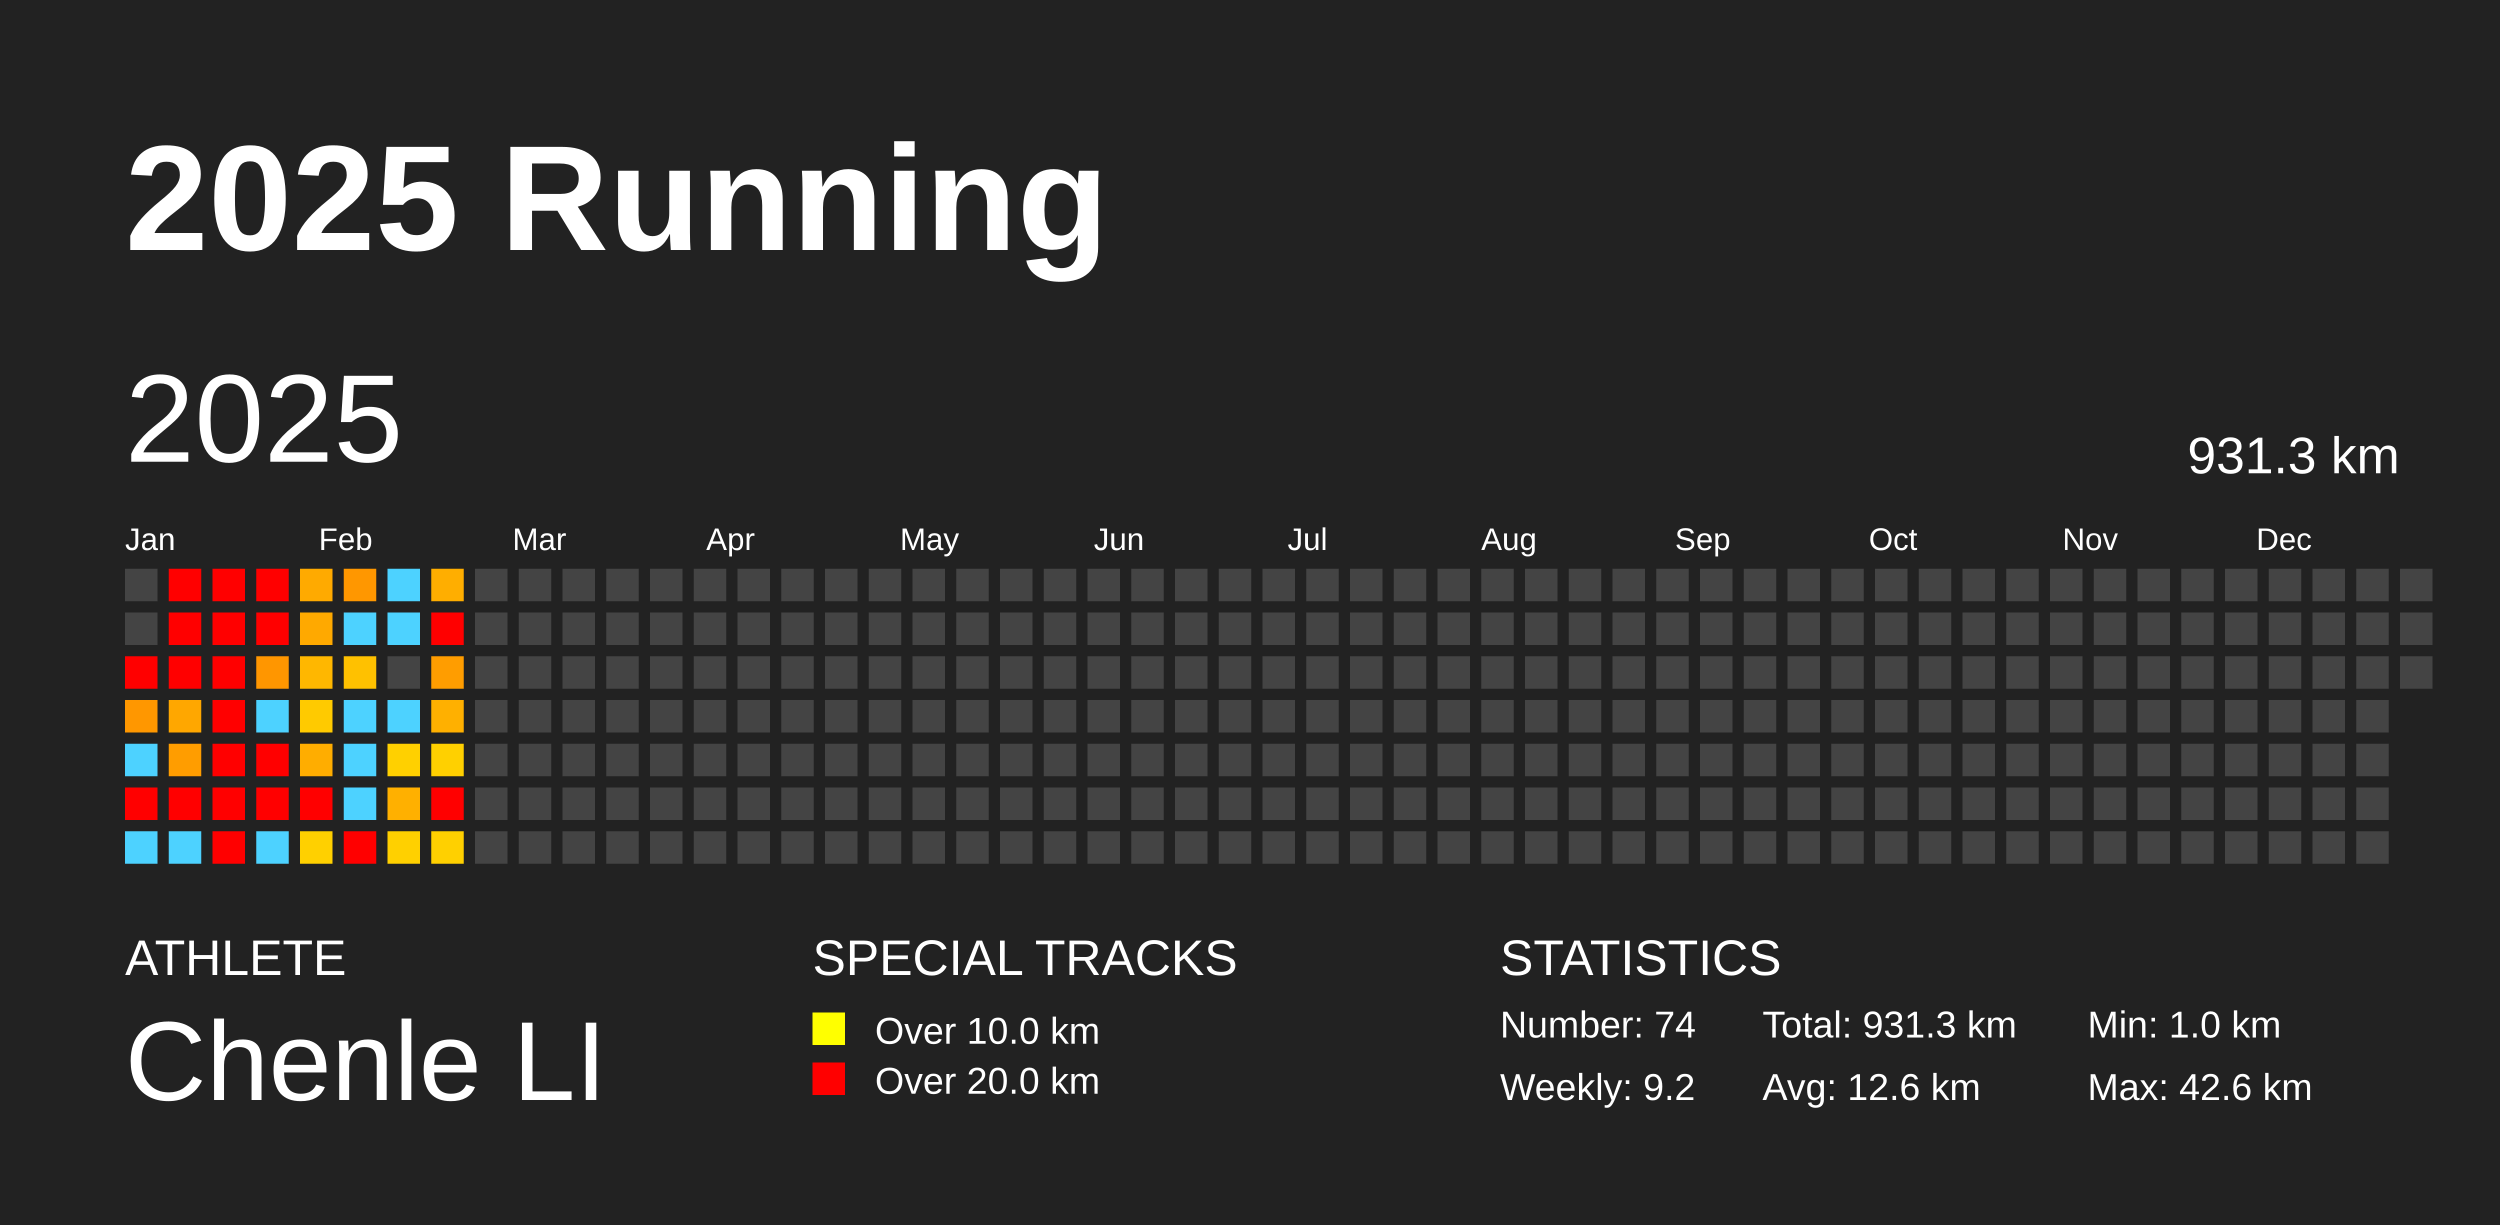
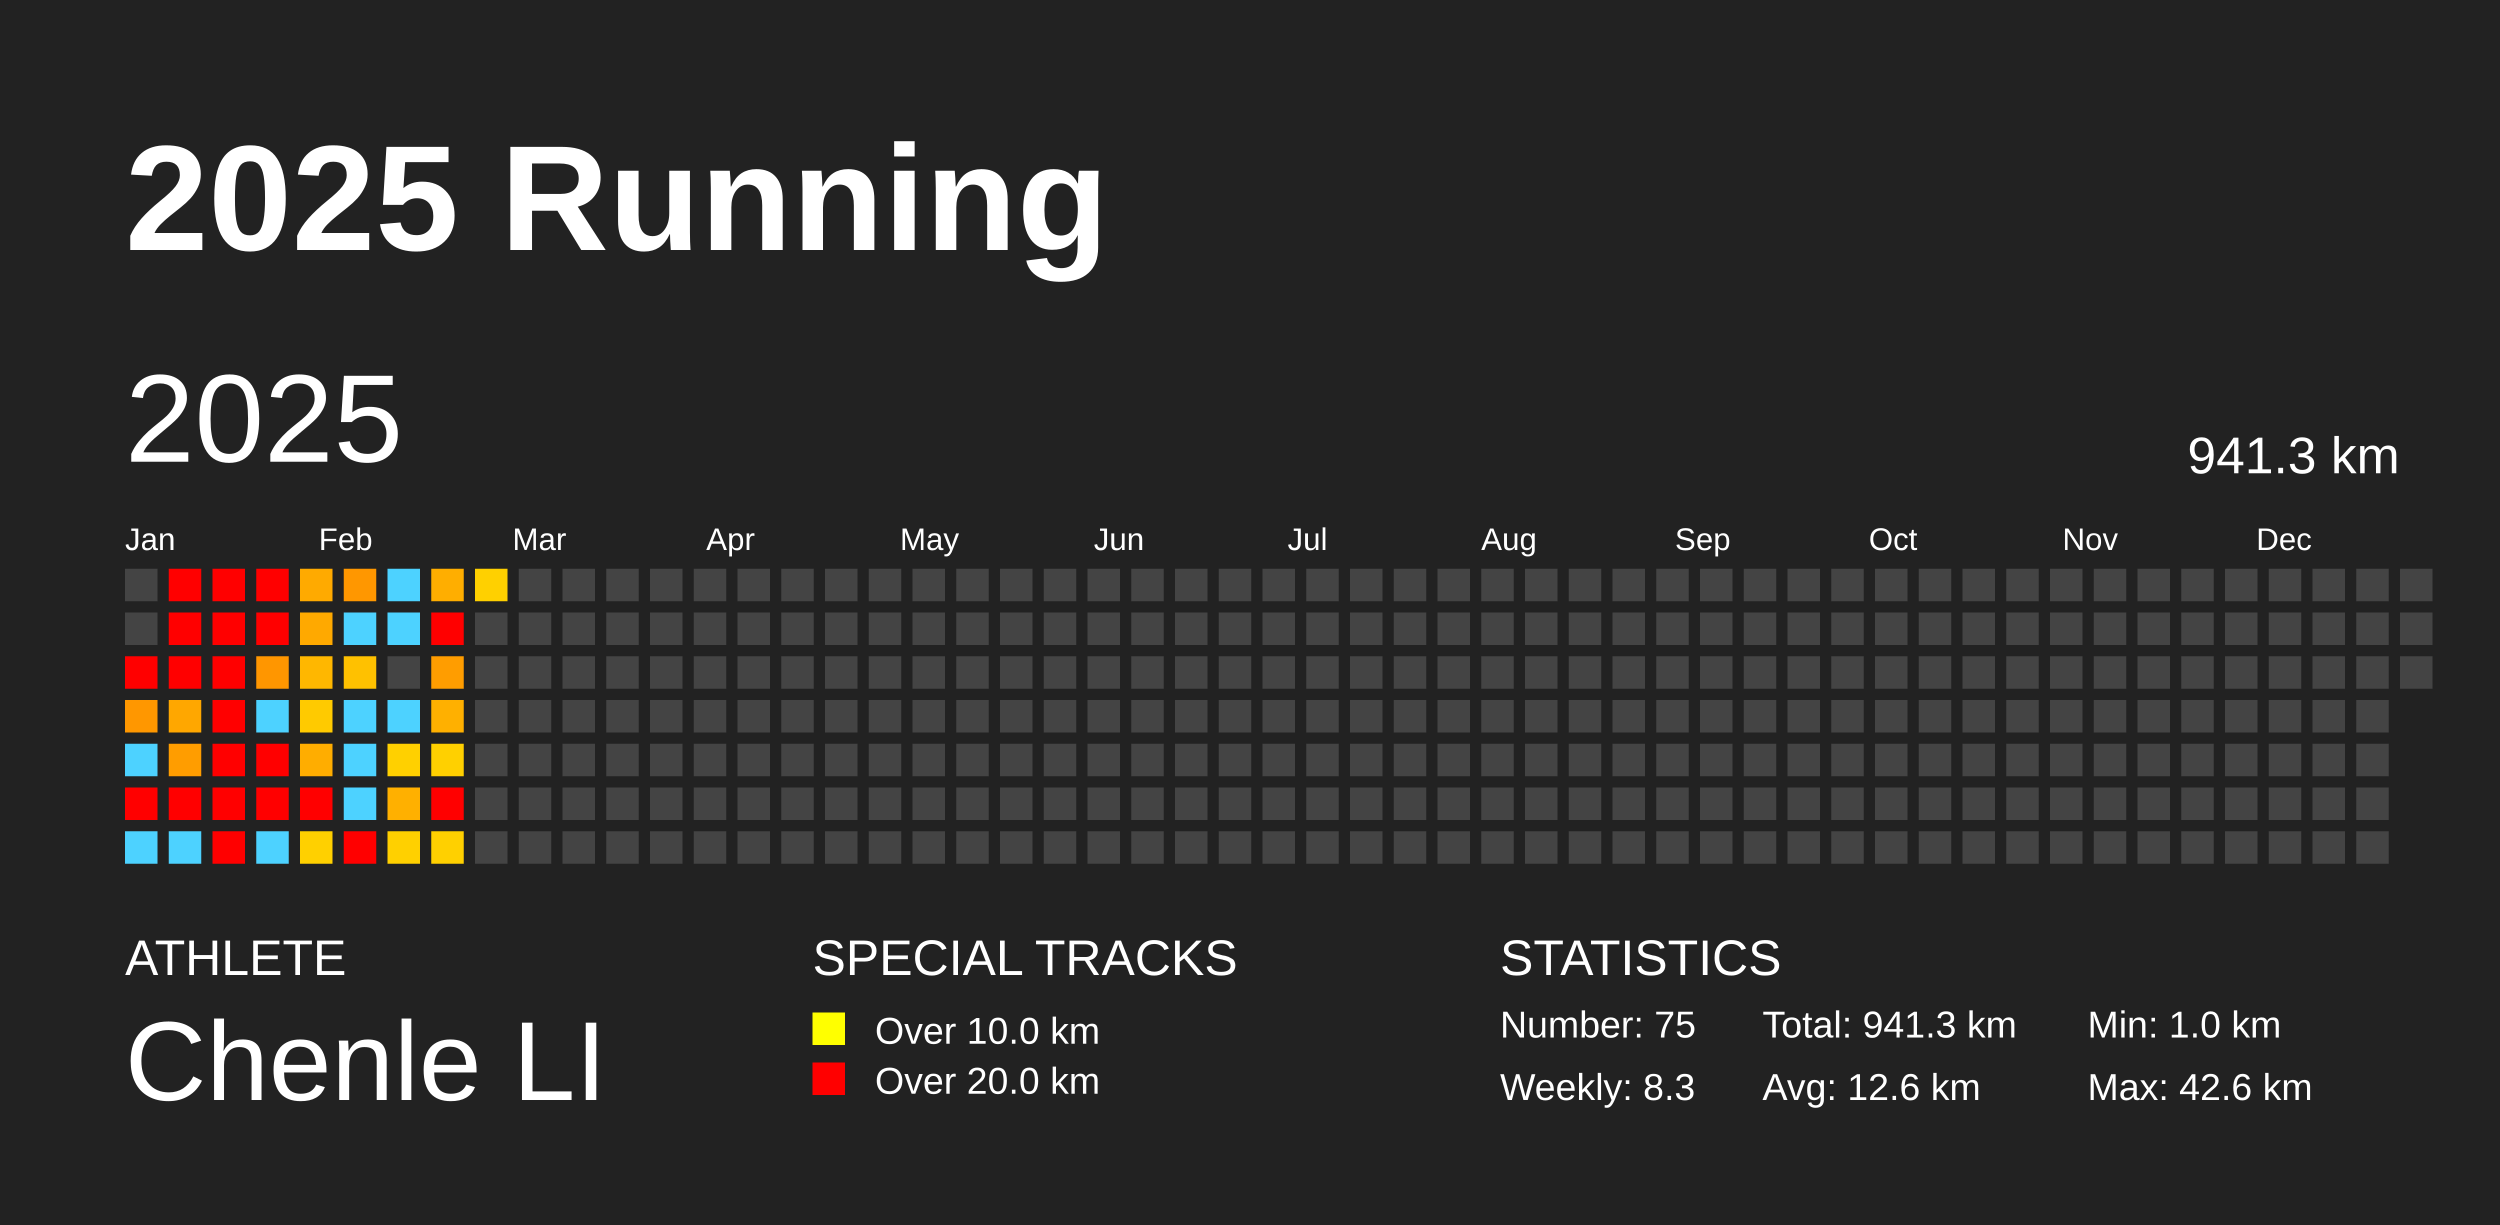
<svg xmlns="http://www.w3.org/2000/svg" baseProfile="full" height="98mm" version="1.1" viewBox="0,0,200,98" width="200mm">
  <defs />
  <rect fill="#222222" height="98" width="200" x="0" y="0" />
  <text fill="#FFFFFF" style="font-size:12px; font-family:Arial; font-weight:bold;" x="10" y="20">2025 Running</text>
  <text fill="#FFFFFF" style="font-size:4px; font-family:Arial" x="10" y="78">ATHLETE</text>
  <text fill="#FFFFFF" style="font-size:9px; font-family:Arial" x="10" y="88">Chenle LI</text>
  <text fill="#FFFFFF" style="font-size:4px; font-family:Arial" x="65" y="78">SPECIAL TRACKS</text>
  <rect fill="yellow" height="2.6" width="2.6" x="65" y="81" />
  <text fill="#FFFFFF" style="font-size:3px; font-family:Arial" x="70" y="83.5">Over 10.0 km</text>
  <rect fill="red" height="2.6" width="2.6" x="65" y="85" />
  <text fill="#FFFFFF" style="font-size:3px; font-family:Arial" x="70" y="87.5">Over 20.0 km</text>
  <text fill="#FFFFFF" style="font-size:4px; font-family:Arial" x="120" y="78">STATISTICS</text>
-   <text fill="#FFFFFF" style="font-size:3px; font-family:Arial" x="120" y="83">Number: 74</text>
-   <text fill="#FFFFFF" style="font-size:3px; font-family:Arial" x="120" y="88">Weekly: 9.2</text>
-   <text fill="#FFFFFF" style="font-size:3px; font-family:Arial" x="141" y="83">Total: 931.3 km</text>
+   <text fill="#FFFFFF" style="font-size:3px; font-family:Arial" x="120" y="83">Number: 75</text>
+   <text fill="#FFFFFF" style="font-size:3px; font-family:Arial" x="120" y="88">Weekly: 8.3</text>
+   <text fill="#FFFFFF" style="font-size:3px; font-family:Arial" x="141" y="83">Total: 941.3 km</text>
  <text fill="#FFFFFF" style="font-size:3px; font-family:Arial" x="141" y="88">Avg: 12.6 km</text>
  <text fill="#FFFFFF" style="font-size:3px; font-family:Arial" x="167" y="83">Min: 1.0 km</text>
  <text fill="#FFFFFF" style="font-size:3px; font-family:Arial" x="167" y="88">Max: 42.6 km</text>
  <text dominant-baseline="hanging" fill="#FFFFFF" style="font-size:10.0px; font-family:Arial;" x="10" y="30">2025</text>
-   <text dominant-baseline="hanging" fill="#FFFFFF" style="font-size:4.125px; font-family:Arial;" x="175" y="35">931.3 km</text>
+   <text dominant-baseline="hanging" fill="#FFFFFF" style="font-size:4.125px; font-family:Arial;" x="175" y="35">941.3 km</text>
  <text fill="#FFFFFF" style="font-size:2.5px; font-family:Arial" x="10.0" y="44">Jan</text>
  <text fill="#FFFFFF" style="font-size:2.5px; font-family:Arial" x="25.5" y="44">Feb</text>
  <text fill="#FFFFFF" style="font-size:2.5px; font-family:Arial" x="41.0" y="44">Mar</text>
  <text fill="#FFFFFF" style="font-size:2.5px; font-family:Arial" x="56.5" y="44">Apr</text>
  <text fill="#FFFFFF" style="font-size:2.5px; font-family:Arial" x="72.0" y="44">May</text>
  <text fill="#FFFFFF" style="font-size:2.5px; font-family:Arial" x="87.5" y="44">Jun</text>
  <text fill="#FFFFFF" style="font-size:2.5px; font-family:Arial" x="103.0" y="44">Jul</text>
  <text fill="#FFFFFF" style="font-size:2.5px; font-family:Arial" x="118.5" y="44">Aug</text>
  <text fill="#FFFFFF" style="font-size:2.5px; font-family:Arial" x="134.0" y="44">Sep</text>
  <text fill="#FFFFFF" style="font-size:2.5px; font-family:Arial" x="149.5" y="44">Oct</text>
  <text fill="#FFFFFF" style="font-size:2.5px; font-family:Arial" x="165.0" y="44">Nov</text>
  <text fill="#FFFFFF" style="font-size:2.5px; font-family:Arial" x="180.5" y="44">Dec</text>
  <rect fill="#444444" height="2.6" width="2.6" x="10.0" y="45.5" />
  <rect fill="#444444" height="2.6" width="2.6" x="10.0" y="49.0" />
  <rect fill="red" height="2.6" width="2.6" x="10.0" y="52.5" />
  <rect fill="#ff9700" height="2.6" width="2.6" x="10.0" y="56.0" />
  <rect fill="#4dd2ff" height="2.6" width="2.6" x="10.0" y="59.5" />
  <rect fill="red" height="2.6" width="2.6" x="10.0" y="63.0" />
  <rect fill="#4dd2ff" height="2.6" width="2.6" x="10.0" y="66.5" />
  <rect fill="red" height="2.6" width="2.6" x="13.5" y="45.5" />
  <rect fill="red" height="2.6" width="2.6" x="13.5" y="49.0" />
  <rect fill="red" height="2.6" width="2.6" x="13.5" y="52.5" />
  <rect fill="#ffa700" height="2.6" width="2.6" x="13.5" y="56.0" />
  <rect fill="#ff9d00" height="2.6" width="2.6" x="13.5" y="59.5" />
  <rect fill="red" height="2.6" width="2.6" x="13.5" y="63.0" />
  <rect fill="#4dd2ff" height="2.6" width="2.6" x="13.5" y="66.5" />
  <rect fill="red" height="2.6" width="2.6" x="17.0" y="45.5" />
  <rect fill="red" height="2.6" width="2.6" x="17.0" y="49.0" />
  <rect fill="red" height="2.6" width="2.6" x="17.0" y="52.5" />
  <rect fill="red" height="2.6" width="2.6" x="17.0" y="56.0" />
  <rect fill="red" height="2.6" width="2.6" x="17.0" y="59.5" />
  <rect fill="red" height="2.6" width="2.6" x="17.0" y="63.0" />
  <rect fill="red" height="2.6" width="2.6" x="17.0" y="66.5" />
  <rect fill="red" height="2.6" width="2.6" x="20.5" y="45.5" />
  <rect fill="red" height="2.6" width="2.6" x="20.5" y="49.0" />
  <rect fill="#ff9600" height="2.6" width="2.6" x="20.5" y="52.5" />
  <rect fill="#4dd2ff" height="2.6" width="2.6" x="20.5" y="56.0" />
  <rect fill="red" height="2.6" width="2.6" x="20.5" y="59.5" />
  <rect fill="red" height="2.6" width="2.6" x="20.5" y="63.0" />
  <rect fill="#4dd2ff" height="2.6" width="2.6" x="20.5" y="66.5" />
  <rect fill="#ffaa00" height="2.6" width="2.6" x="24.0" y="45.5" />
  <rect fill="#ffa900" height="2.6" width="2.6" x="24.0" y="49.0" />
  <rect fill="#ffb700" height="2.6" width="2.6" x="24.0" y="52.5" />
  <rect fill="#ffca00" height="2.6" width="2.6" x="24.0" y="56.0" />
  <rect fill="#ffad00" height="2.6" width="2.6" x="24.0" y="59.5" />
  <rect fill="red" height="2.6" width="2.6" x="24.0" y="63.0" />
  <rect fill="#ffd000" height="2.6" width="2.6" x="24.0" y="66.5" />
  <rect fill="#ff9700" height="2.6" width="2.6" x="27.5" y="45.5" />
  <rect fill="#4dd2ff" height="2.6" width="2.6" x="27.5" y="49.0" />
  <rect fill="#ffc100" height="2.6" width="2.6" x="27.5" y="52.5" />
  <rect fill="#4dd2ff" height="2.6" width="2.6" x="27.5" y="56.0" />
  <rect fill="#4dd2ff" height="2.6" width="2.6" x="27.5" y="59.5" />
  <rect fill="#4dd2ff" height="2.6" width="2.6" x="27.5" y="63.0" />
  <rect fill="red" height="2.6" width="2.6" x="27.5" y="66.5" />
  <rect fill="#4dd2ff" height="2.6" width="2.6" x="31.0" y="45.5" />
  <rect fill="#4dd2ff" height="2.6" width="2.6" x="31.0" y="49.0" />
  <rect fill="#444444" height="2.6" width="2.6" x="31.0" y="52.5" />
  <rect fill="#4dd2ff" height="2.6" width="2.6" x="31.0" y="56.0" />
  <rect fill="#ffd000" height="2.6" width="2.6" x="31.0" y="59.5" />
  <rect fill="#ffb000" height="2.6" width="2.6" x="31.0" y="63.0" />
  <rect fill="#ffd000" height="2.6" width="2.6" x="31.0" y="66.5" />
  <rect fill="#ffae00" height="2.6" width="2.6" x="34.5" y="45.5" />
  <rect fill="red" height="2.6" width="2.6" x="34.5" y="49.0" />
  <rect fill="#ff9d00" height="2.6" width="2.6" x="34.5" y="52.5" />
  <rect fill="#ffb000" height="2.6" width="2.6" x="34.5" y="56.0" />
  <rect fill="#ffd000" height="2.6" width="2.6" x="34.5" y="59.5" />
  <rect fill="red" height="2.6" width="2.6" x="34.5" y="63.0" />
  <rect fill="#ffd000" height="2.6" width="2.6" x="34.5" y="66.5" />
-   <rect fill="#444444" height="2.6" width="2.6" x="38.0" y="45.5" />
+   <rect fill="#ffd000" height="2.6" width="2.6" x="38.0" y="45.5" />
  <rect fill="#444444" height="2.6" width="2.6" x="38.0" y="49.0" />
  <rect fill="#444444" height="2.6" width="2.6" x="38.0" y="52.5" />
  <rect fill="#444444" height="2.6" width="2.6" x="38.0" y="56.0" />
  <rect fill="#444444" height="2.6" width="2.6" x="38.0" y="59.5" />
  <rect fill="#444444" height="2.6" width="2.6" x="38.0" y="63.0" />
  <rect fill="#444444" height="2.6" width="2.6" x="38.0" y="66.5" />
  <rect fill="#444444" height="2.6" width="2.6" x="41.5" y="45.5" />
  <rect fill="#444444" height="2.6" width="2.6" x="41.5" y="49.0" />
  <rect fill="#444444" height="2.6" width="2.6" x="41.5" y="52.5" />
  <rect fill="#444444" height="2.6" width="2.6" x="41.5" y="56.0" />
  <rect fill="#444444" height="2.6" width="2.6" x="41.5" y="59.5" />
  <rect fill="#444444" height="2.6" width="2.6" x="41.5" y="63.0" />
  <rect fill="#444444" height="2.6" width="2.6" x="41.5" y="66.5" />
  <rect fill="#444444" height="2.6" width="2.6" x="45.0" y="45.5" />
  <rect fill="#444444" height="2.6" width="2.6" x="45.0" y="49.0" />
  <rect fill="#444444" height="2.6" width="2.6" x="45.0" y="52.5" />
  <rect fill="#444444" height="2.6" width="2.6" x="45.0" y="56.0" />
  <rect fill="#444444" height="2.6" width="2.6" x="45.0" y="59.5" />
  <rect fill="#444444" height="2.6" width="2.6" x="45.0" y="63.0" />
  <rect fill="#444444" height="2.6" width="2.6" x="45.0" y="66.5" />
  <rect fill="#444444" height="2.6" width="2.6" x="48.5" y="45.5" />
  <rect fill="#444444" height="2.6" width="2.6" x="48.5" y="49.0" />
  <rect fill="#444444" height="2.6" width="2.6" x="48.5" y="52.5" />
  <rect fill="#444444" height="2.6" width="2.6" x="48.5" y="56.0" />
  <rect fill="#444444" height="2.6" width="2.6" x="48.5" y="59.5" />
  <rect fill="#444444" height="2.6" width="2.6" x="48.5" y="63.0" />
  <rect fill="#444444" height="2.6" width="2.6" x="48.5" y="66.5" />
  <rect fill="#444444" height="2.6" width="2.6" x="52.0" y="45.5" />
  <rect fill="#444444" height="2.6" width="2.6" x="52.0" y="49.0" />
  <rect fill="#444444" height="2.6" width="2.6" x="52.0" y="52.5" />
  <rect fill="#444444" height="2.6" width="2.6" x="52.0" y="56.0" />
  <rect fill="#444444" height="2.6" width="2.6" x="52.0" y="59.5" />
  <rect fill="#444444" height="2.6" width="2.6" x="52.0" y="63.0" />
  <rect fill="#444444" height="2.6" width="2.6" x="52.0" y="66.5" />
  <rect fill="#444444" height="2.6" width="2.6" x="55.5" y="45.5" />
  <rect fill="#444444" height="2.6" width="2.6" x="55.5" y="49.0" />
  <rect fill="#444444" height="2.6" width="2.6" x="55.5" y="52.5" />
  <rect fill="#444444" height="2.6" width="2.6" x="55.5" y="56.0" />
  <rect fill="#444444" height="2.6" width="2.6" x="55.5" y="59.5" />
  <rect fill="#444444" height="2.6" width="2.6" x="55.5" y="63.0" />
  <rect fill="#444444" height="2.6" width="2.6" x="55.5" y="66.5" />
  <rect fill="#444444" height="2.6" width="2.6" x="59.0" y="45.5" />
  <rect fill="#444444" height="2.6" width="2.6" x="59.0" y="49.0" />
  <rect fill="#444444" height="2.6" width="2.6" x="59.0" y="52.5" />
  <rect fill="#444444" height="2.6" width="2.6" x="59.0" y="56.0" />
  <rect fill="#444444" height="2.6" width="2.6" x="59.0" y="59.5" />
  <rect fill="#444444" height="2.6" width="2.6" x="59.0" y="63.0" />
  <rect fill="#444444" height="2.6" width="2.6" x="59.0" y="66.5" />
  <rect fill="#444444" height="2.6" width="2.6" x="62.5" y="45.5" />
  <rect fill="#444444" height="2.6" width="2.6" x="62.5" y="49.0" />
  <rect fill="#444444" height="2.6" width="2.6" x="62.5" y="52.5" />
  <rect fill="#444444" height="2.6" width="2.6" x="62.5" y="56.0" />
  <rect fill="#444444" height="2.6" width="2.6" x="62.5" y="59.5" />
  <rect fill="#444444" height="2.6" width="2.6" x="62.5" y="63.0" />
  <rect fill="#444444" height="2.6" width="2.6" x="62.5" y="66.5" />
  <rect fill="#444444" height="2.6" width="2.6" x="66.0" y="45.5" />
  <rect fill="#444444" height="2.6" width="2.6" x="66.0" y="49.0" />
  <rect fill="#444444" height="2.6" width="2.6" x="66.0" y="52.5" />
  <rect fill="#444444" height="2.6" width="2.6" x="66.0" y="56.0" />
  <rect fill="#444444" height="2.6" width="2.6" x="66.0" y="59.5" />
  <rect fill="#444444" height="2.6" width="2.6" x="66.0" y="63.0" />
  <rect fill="#444444" height="2.6" width="2.6" x="66.0" y="66.5" />
  <rect fill="#444444" height="2.6" width="2.6" x="69.5" y="45.5" />
  <rect fill="#444444" height="2.6" width="2.6" x="69.5" y="49.0" />
  <rect fill="#444444" height="2.6" width="2.6" x="69.5" y="52.5" />
  <rect fill="#444444" height="2.6" width="2.6" x="69.5" y="56.0" />
  <rect fill="#444444" height="2.6" width="2.6" x="69.5" y="59.5" />
  <rect fill="#444444" height="2.6" width="2.6" x="69.5" y="63.0" />
  <rect fill="#444444" height="2.6" width="2.6" x="69.5" y="66.5" />
  <rect fill="#444444" height="2.6" width="2.6" x="73.0" y="45.5" />
  <rect fill="#444444" height="2.6" width="2.6" x="73.0" y="49.0" />
  <rect fill="#444444" height="2.6" width="2.6" x="73.0" y="52.5" />
  <rect fill="#444444" height="2.6" width="2.6" x="73.0" y="56.0" />
  <rect fill="#444444" height="2.6" width="2.6" x="73.0" y="59.5" />
  <rect fill="#444444" height="2.6" width="2.6" x="73.0" y="63.0" />
  <rect fill="#444444" height="2.6" width="2.6" x="73.0" y="66.5" />
  <rect fill="#444444" height="2.6" width="2.6" x="76.5" y="45.5" />
  <rect fill="#444444" height="2.6" width="2.6" x="76.5" y="49.0" />
  <rect fill="#444444" height="2.6" width="2.6" x="76.5" y="52.5" />
  <rect fill="#444444" height="2.6" width="2.6" x="76.5" y="56.0" />
  <rect fill="#444444" height="2.6" width="2.6" x="76.5" y="59.5" />
  <rect fill="#444444" height="2.6" width="2.6" x="76.5" y="63.0" />
  <rect fill="#444444" height="2.6" width="2.6" x="76.5" y="66.5" />
  <rect fill="#444444" height="2.6" width="2.6" x="80.0" y="45.5" />
  <rect fill="#444444" height="2.6" width="2.6" x="80.0" y="49.0" />
  <rect fill="#444444" height="2.6" width="2.6" x="80.0" y="52.5" />
  <rect fill="#444444" height="2.6" width="2.6" x="80.0" y="56.0" />
  <rect fill="#444444" height="2.6" width="2.6" x="80.0" y="59.5" />
  <rect fill="#444444" height="2.6" width="2.6" x="80.0" y="63.0" />
  <rect fill="#444444" height="2.6" width="2.6" x="80.0" y="66.5" />
  <rect fill="#444444" height="2.6" width="2.6" x="83.5" y="45.5" />
  <rect fill="#444444" height="2.6" width="2.6" x="83.5" y="49.0" />
  <rect fill="#444444" height="2.6" width="2.6" x="83.5" y="52.5" />
  <rect fill="#444444" height="2.6" width="2.6" x="83.5" y="56.0" />
  <rect fill="#444444" height="2.6" width="2.6" x="83.5" y="59.5" />
  <rect fill="#444444" height="2.6" width="2.6" x="83.5" y="63.0" />
  <rect fill="#444444" height="2.6" width="2.6" x="83.5" y="66.5" />
  <rect fill="#444444" height="2.6" width="2.6" x="87.0" y="45.5" />
  <rect fill="#444444" height="2.6" width="2.6" x="87.0" y="49.0" />
  <rect fill="#444444" height="2.6" width="2.6" x="87.0" y="52.5" />
  <rect fill="#444444" height="2.6" width="2.6" x="87.0" y="56.0" />
  <rect fill="#444444" height="2.6" width="2.6" x="87.0" y="59.5" />
  <rect fill="#444444" height="2.6" width="2.6" x="87.0" y="63.0" />
  <rect fill="#444444" height="2.6" width="2.6" x="87.0" y="66.5" />
  <rect fill="#444444" height="2.6" width="2.6" x="90.5" y="45.5" />
  <rect fill="#444444" height="2.6" width="2.6" x="90.5" y="49.0" />
  <rect fill="#444444" height="2.6" width="2.6" x="90.5" y="52.5" />
  <rect fill="#444444" height="2.6" width="2.6" x="90.5" y="56.0" />
  <rect fill="#444444" height="2.6" width="2.6" x="90.5" y="59.5" />
  <rect fill="#444444" height="2.6" width="2.6" x="90.5" y="63.0" />
  <rect fill="#444444" height="2.6" width="2.6" x="90.5" y="66.5" />
  <rect fill="#444444" height="2.6" width="2.6" x="94.0" y="45.5" />
  <rect fill="#444444" height="2.6" width="2.6" x="94.0" y="49.0" />
  <rect fill="#444444" height="2.6" width="2.6" x="94.0" y="52.5" />
  <rect fill="#444444" height="2.6" width="2.6" x="94.0" y="56.0" />
  <rect fill="#444444" height="2.6" width="2.6" x="94.0" y="59.5" />
  <rect fill="#444444" height="2.6" width="2.6" x="94.0" y="63.0" />
  <rect fill="#444444" height="2.6" width="2.6" x="94.0" y="66.5" />
  <rect fill="#444444" height="2.6" width="2.6" x="97.5" y="45.5" />
  <rect fill="#444444" height="2.6" width="2.6" x="97.5" y="49.0" />
  <rect fill="#444444" height="2.6" width="2.6" x="97.5" y="52.5" />
  <rect fill="#444444" height="2.6" width="2.6" x="97.5" y="56.0" />
  <rect fill="#444444" height="2.6" width="2.6" x="97.5" y="59.5" />
  <rect fill="#444444" height="2.6" width="2.6" x="97.5" y="63.0" />
  <rect fill="#444444" height="2.6" width="2.6" x="97.5" y="66.5" />
  <rect fill="#444444" height="2.6" width="2.6" x="101.0" y="45.5" />
  <rect fill="#444444" height="2.6" width="2.6" x="101.0" y="49.0" />
  <rect fill="#444444" height="2.6" width="2.6" x="101.0" y="52.5" />
  <rect fill="#444444" height="2.6" width="2.6" x="101.0" y="56.0" />
  <rect fill="#444444" height="2.6" width="2.6" x="101.0" y="59.5" />
  <rect fill="#444444" height="2.6" width="2.6" x="101.0" y="63.0" />
  <rect fill="#444444" height="2.6" width="2.6" x="101.0" y="66.5" />
  <rect fill="#444444" height="2.6" width="2.6" x="104.5" y="45.5" />
  <rect fill="#444444" height="2.6" width="2.6" x="104.5" y="49.0" />
  <rect fill="#444444" height="2.6" width="2.6" x="104.5" y="52.5" />
  <rect fill="#444444" height="2.6" width="2.6" x="104.5" y="56.0" />
  <rect fill="#444444" height="2.6" width="2.6" x="104.5" y="59.5" />
  <rect fill="#444444" height="2.6" width="2.6" x="104.5" y="63.0" />
  <rect fill="#444444" height="2.6" width="2.6" x="104.5" y="66.5" />
  <rect fill="#444444" height="2.6" width="2.6" x="108.0" y="45.5" />
  <rect fill="#444444" height="2.6" width="2.6" x="108.0" y="49.0" />
  <rect fill="#444444" height="2.6" width="2.6" x="108.0" y="52.5" />
  <rect fill="#444444" height="2.6" width="2.6" x="108.0" y="56.0" />
  <rect fill="#444444" height="2.6" width="2.6" x="108.0" y="59.5" />
  <rect fill="#444444" height="2.6" width="2.6" x="108.0" y="63.0" />
  <rect fill="#444444" height="2.6" width="2.6" x="108.0" y="66.5" />
  <rect fill="#444444" height="2.6" width="2.6" x="111.5" y="45.5" />
  <rect fill="#444444" height="2.6" width="2.6" x="111.5" y="49.0" />
  <rect fill="#444444" height="2.6" width="2.6" x="111.5" y="52.5" />
  <rect fill="#444444" height="2.6" width="2.6" x="111.5" y="56.0" />
  <rect fill="#444444" height="2.6" width="2.6" x="111.5" y="59.5" />
  <rect fill="#444444" height="2.6" width="2.6" x="111.5" y="63.0" />
  <rect fill="#444444" height="2.6" width="2.6" x="111.5" y="66.5" />
  <rect fill="#444444" height="2.6" width="2.6" x="115.0" y="45.5" />
  <rect fill="#444444" height="2.6" width="2.6" x="115.0" y="49.0" />
  <rect fill="#444444" height="2.6" width="2.6" x="115.0" y="52.5" />
  <rect fill="#444444" height="2.6" width="2.6" x="115.0" y="56.0" />
  <rect fill="#444444" height="2.6" width="2.6" x="115.0" y="59.5" />
  <rect fill="#444444" height="2.6" width="2.6" x="115.0" y="63.0" />
  <rect fill="#444444" height="2.6" width="2.6" x="115.0" y="66.5" />
  <rect fill="#444444" height="2.6" width="2.6" x="118.5" y="45.5" />
  <rect fill="#444444" height="2.6" width="2.6" x="118.5" y="49.0" />
  <rect fill="#444444" height="2.6" width="2.6" x="118.5" y="52.5" />
  <rect fill="#444444" height="2.6" width="2.6" x="118.5" y="56.0" />
  <rect fill="#444444" height="2.6" width="2.6" x="118.5" y="59.5" />
  <rect fill="#444444" height="2.6" width="2.6" x="118.5" y="63.0" />
  <rect fill="#444444" height="2.6" width="2.6" x="118.5" y="66.5" />
  <rect fill="#444444" height="2.6" width="2.6" x="122.0" y="45.5" />
  <rect fill="#444444" height="2.6" width="2.6" x="122.0" y="49.0" />
  <rect fill="#444444" height="2.6" width="2.6" x="122.0" y="52.5" />
  <rect fill="#444444" height="2.6" width="2.6" x="122.0" y="56.0" />
  <rect fill="#444444" height="2.6" width="2.6" x="122.0" y="59.5" />
  <rect fill="#444444" height="2.6" width="2.6" x="122.0" y="63.0" />
  <rect fill="#444444" height="2.6" width="2.6" x="122.0" y="66.5" />
  <rect fill="#444444" height="2.6" width="2.6" x="125.5" y="45.5" />
  <rect fill="#444444" height="2.6" width="2.6" x="125.5" y="49.0" />
  <rect fill="#444444" height="2.6" width="2.6" x="125.5" y="52.5" />
  <rect fill="#444444" height="2.6" width="2.6" x="125.5" y="56.0" />
  <rect fill="#444444" height="2.6" width="2.6" x="125.5" y="59.5" />
  <rect fill="#444444" height="2.6" width="2.6" x="125.5" y="63.0" />
  <rect fill="#444444" height="2.6" width="2.6" x="125.5" y="66.5" />
  <rect fill="#444444" height="2.6" width="2.6" x="129.0" y="45.5" />
  <rect fill="#444444" height="2.6" width="2.6" x="129.0" y="49.0" />
  <rect fill="#444444" height="2.6" width="2.6" x="129.0" y="52.5" />
  <rect fill="#444444" height="2.6" width="2.6" x="129.0" y="56.0" />
  <rect fill="#444444" height="2.6" width="2.6" x="129.0" y="59.5" />
  <rect fill="#444444" height="2.6" width="2.6" x="129.0" y="63.0" />
  <rect fill="#444444" height="2.6" width="2.6" x="129.0" y="66.5" />
  <rect fill="#444444" height="2.6" width="2.6" x="132.5" y="45.5" />
  <rect fill="#444444" height="2.6" width="2.6" x="132.5" y="49.0" />
  <rect fill="#444444" height="2.6" width="2.6" x="132.5" y="52.5" />
  <rect fill="#444444" height="2.6" width="2.6" x="132.5" y="56.0" />
  <rect fill="#444444" height="2.6" width="2.6" x="132.5" y="59.5" />
  <rect fill="#444444" height="2.6" width="2.6" x="132.5" y="63.0" />
  <rect fill="#444444" height="2.6" width="2.6" x="132.5" y="66.5" />
  <rect fill="#444444" height="2.6" width="2.6" x="136.0" y="45.5" />
  <rect fill="#444444" height="2.6" width="2.6" x="136.0" y="49.0" />
  <rect fill="#444444" height="2.6" width="2.6" x="136.0" y="52.5" />
  <rect fill="#444444" height="2.6" width="2.6" x="136.0" y="56.0" />
  <rect fill="#444444" height="2.6" width="2.6" x="136.0" y="59.5" />
  <rect fill="#444444" height="2.6" width="2.6" x="136.0" y="63.0" />
  <rect fill="#444444" height="2.6" width="2.6" x="136.0" y="66.5" />
  <rect fill="#444444" height="2.6" width="2.6" x="139.5" y="45.5" />
  <rect fill="#444444" height="2.6" width="2.6" x="139.5" y="49.0" />
  <rect fill="#444444" height="2.6" width="2.6" x="139.5" y="52.5" />
  <rect fill="#444444" height="2.6" width="2.6" x="139.5" y="56.0" />
  <rect fill="#444444" height="2.6" width="2.6" x="139.5" y="59.5" />
  <rect fill="#444444" height="2.6" width="2.6" x="139.5" y="63.0" />
  <rect fill="#444444" height="2.6" width="2.6" x="139.5" y="66.5" />
  <rect fill="#444444" height="2.6" width="2.6" x="143.0" y="45.5" />
  <rect fill="#444444" height="2.6" width="2.6" x="143.0" y="49.0" />
  <rect fill="#444444" height="2.6" width="2.6" x="143.0" y="52.5" />
  <rect fill="#444444" height="2.6" width="2.6" x="143.0" y="56.0" />
  <rect fill="#444444" height="2.6" width="2.6" x="143.0" y="59.5" />
  <rect fill="#444444" height="2.6" width="2.6" x="143.0" y="63.0" />
  <rect fill="#444444" height="2.6" width="2.6" x="143.0" y="66.5" />
  <rect fill="#444444" height="2.6" width="2.6" x="146.5" y="45.5" />
  <rect fill="#444444" height="2.6" width="2.6" x="146.5" y="49.0" />
  <rect fill="#444444" height="2.6" width="2.6" x="146.5" y="52.5" />
  <rect fill="#444444" height="2.6" width="2.6" x="146.5" y="56.0" />
  <rect fill="#444444" height="2.6" width="2.6" x="146.5" y="59.5" />
  <rect fill="#444444" height="2.6" width="2.6" x="146.5" y="63.0" />
  <rect fill="#444444" height="2.6" width="2.6" x="146.5" y="66.5" />
  <rect fill="#444444" height="2.6" width="2.6" x="150.0" y="45.5" />
  <rect fill="#444444" height="2.6" width="2.6" x="150.0" y="49.0" />
  <rect fill="#444444" height="2.6" width="2.6" x="150.0" y="52.5" />
  <rect fill="#444444" height="2.6" width="2.6" x="150.0" y="56.0" />
  <rect fill="#444444" height="2.6" width="2.6" x="150.0" y="59.5" />
  <rect fill="#444444" height="2.6" width="2.6" x="150.0" y="63.0" />
  <rect fill="#444444" height="2.6" width="2.6" x="150.0" y="66.5" />
  <rect fill="#444444" height="2.6" width="2.6" x="153.5" y="45.5" />
  <rect fill="#444444" height="2.6" width="2.6" x="153.5" y="49.0" />
  <rect fill="#444444" height="2.6" width="2.6" x="153.5" y="52.5" />
  <rect fill="#444444" height="2.6" width="2.6" x="153.5" y="56.0" />
  <rect fill="#444444" height="2.6" width="2.6" x="153.5" y="59.5" />
  <rect fill="#444444" height="2.6" width="2.6" x="153.5" y="63.0" />
  <rect fill="#444444" height="2.6" width="2.6" x="153.5" y="66.5" />
  <rect fill="#444444" height="2.6" width="2.6" x="157.0" y="45.5" />
  <rect fill="#444444" height="2.6" width="2.6" x="157.0" y="49.0" />
  <rect fill="#444444" height="2.6" width="2.6" x="157.0" y="52.5" />
  <rect fill="#444444" height="2.6" width="2.6" x="157.0" y="56.0" />
  <rect fill="#444444" height="2.6" width="2.6" x="157.0" y="59.5" />
  <rect fill="#444444" height="2.6" width="2.6" x="157.0" y="63.0" />
  <rect fill="#444444" height="2.6" width="2.6" x="157.0" y="66.5" />
  <rect fill="#444444" height="2.6" width="2.6" x="160.5" y="45.5" />
  <rect fill="#444444" height="2.6" width="2.6" x="160.5" y="49.0" />
  <rect fill="#444444" height="2.6" width="2.6" x="160.5" y="52.5" />
  <rect fill="#444444" height="2.6" width="2.6" x="160.5" y="56.0" />
  <rect fill="#444444" height="2.6" width="2.6" x="160.5" y="59.5" />
  <rect fill="#444444" height="2.6" width="2.6" x="160.5" y="63.0" />
  <rect fill="#444444" height="2.6" width="2.6" x="160.5" y="66.5" />
  <rect fill="#444444" height="2.6" width="2.6" x="164.0" y="45.5" />
  <rect fill="#444444" height="2.6" width="2.6" x="164.0" y="49.0" />
  <rect fill="#444444" height="2.6" width="2.6" x="164.0" y="52.5" />
  <rect fill="#444444" height="2.6" width="2.6" x="164.0" y="56.0" />
  <rect fill="#444444" height="2.6" width="2.6" x="164.0" y="59.5" />
  <rect fill="#444444" height="2.6" width="2.6" x="164.0" y="63.0" />
  <rect fill="#444444" height="2.6" width="2.6" x="164.0" y="66.5" />
  <rect fill="#444444" height="2.6" width="2.6" x="167.5" y="45.5" />
  <rect fill="#444444" height="2.6" width="2.6" x="167.5" y="49.0" />
  <rect fill="#444444" height="2.6" width="2.6" x="167.5" y="52.5" />
  <rect fill="#444444" height="2.6" width="2.6" x="167.5" y="56.0" />
  <rect fill="#444444" height="2.6" width="2.6" x="167.5" y="59.5" />
  <rect fill="#444444" height="2.6" width="2.6" x="167.5" y="63.0" />
  <rect fill="#444444" height="2.6" width="2.6" x="167.5" y="66.5" />
  <rect fill="#444444" height="2.6" width="2.6" x="171.0" y="45.5" />
  <rect fill="#444444" height="2.6" width="2.6" x="171.0" y="49.0" />
  <rect fill="#444444" height="2.6" width="2.6" x="171.0" y="52.5" />
  <rect fill="#444444" height="2.6" width="2.6" x="171.0" y="56.0" />
  <rect fill="#444444" height="2.6" width="2.6" x="171.0" y="59.5" />
  <rect fill="#444444" height="2.6" width="2.6" x="171.0" y="63.0" />
  <rect fill="#444444" height="2.6" width="2.6" x="171.0" y="66.5" />
  <rect fill="#444444" height="2.6" width="2.6" x="174.5" y="45.5" />
  <rect fill="#444444" height="2.6" width="2.6" x="174.5" y="49.0" />
  <rect fill="#444444" height="2.6" width="2.6" x="174.5" y="52.5" />
  <rect fill="#444444" height="2.6" width="2.6" x="174.5" y="56.0" />
  <rect fill="#444444" height="2.6" width="2.6" x="174.5" y="59.5" />
  <rect fill="#444444" height="2.6" width="2.6" x="174.5" y="63.0" />
  <rect fill="#444444" height="2.6" width="2.6" x="174.5" y="66.5" />
  <rect fill="#444444" height="2.6" width="2.6" x="178.0" y="45.5" />
  <rect fill="#444444" height="2.6" width="2.6" x="178.0" y="49.0" />
  <rect fill="#444444" height="2.6" width="2.6" x="178.0" y="52.5" />
  <rect fill="#444444" height="2.6" width="2.6" x="178.0" y="56.0" />
  <rect fill="#444444" height="2.6" width="2.6" x="178.0" y="59.5" />
  <rect fill="#444444" height="2.6" width="2.6" x="178.0" y="63.0" />
  <rect fill="#444444" height="2.6" width="2.6" x="178.0" y="66.5" />
  <rect fill="#444444" height="2.6" width="2.6" x="181.5" y="45.5" />
  <rect fill="#444444" height="2.6" width="2.6" x="181.5" y="49.0" />
  <rect fill="#444444" height="2.6" width="2.6" x="181.5" y="52.5" />
  <rect fill="#444444" height="2.6" width="2.6" x="181.5" y="56.0" />
  <rect fill="#444444" height="2.6" width="2.6" x="181.5" y="59.5" />
  <rect fill="#444444" height="2.6" width="2.6" x="181.5" y="63.0" />
  <rect fill="#444444" height="2.6" width="2.6" x="181.5" y="66.5" />
  <rect fill="#444444" height="2.6" width="2.6" x="185.0" y="45.5" />
  <rect fill="#444444" height="2.6" width="2.6" x="185.0" y="49.0" />
  <rect fill="#444444" height="2.6" width="2.6" x="185.0" y="52.5" />
  <rect fill="#444444" height="2.6" width="2.6" x="185.0" y="56.0" />
  <rect fill="#444444" height="2.6" width="2.6" x="185.0" y="59.5" />
  <rect fill="#444444" height="2.6" width="2.6" x="185.0" y="63.0" />
  <rect fill="#444444" height="2.6" width="2.6" x="185.0" y="66.5" />
  <rect fill="#444444" height="2.6" width="2.6" x="188.5" y="45.5" />
  <rect fill="#444444" height="2.6" width="2.6" x="188.5" y="49.0" />
  <rect fill="#444444" height="2.6" width="2.6" x="188.5" y="52.5" />
  <rect fill="#444444" height="2.6" width="2.6" x="188.5" y="56.0" />
  <rect fill="#444444" height="2.6" width="2.6" x="188.5" y="59.5" />
  <rect fill="#444444" height="2.6" width="2.6" x="188.5" y="63.0" />
  <rect fill="#444444" height="2.6" width="2.6" x="188.5" y="66.5" />
  <rect fill="#444444" height="2.6" width="2.6" x="192.0" y="45.5" />
  <rect fill="#444444" height="2.6" width="2.6" x="192.0" y="49.0" />
  <rect fill="#444444" height="2.6" width="2.6" x="192.0" y="52.5" />
</svg>
